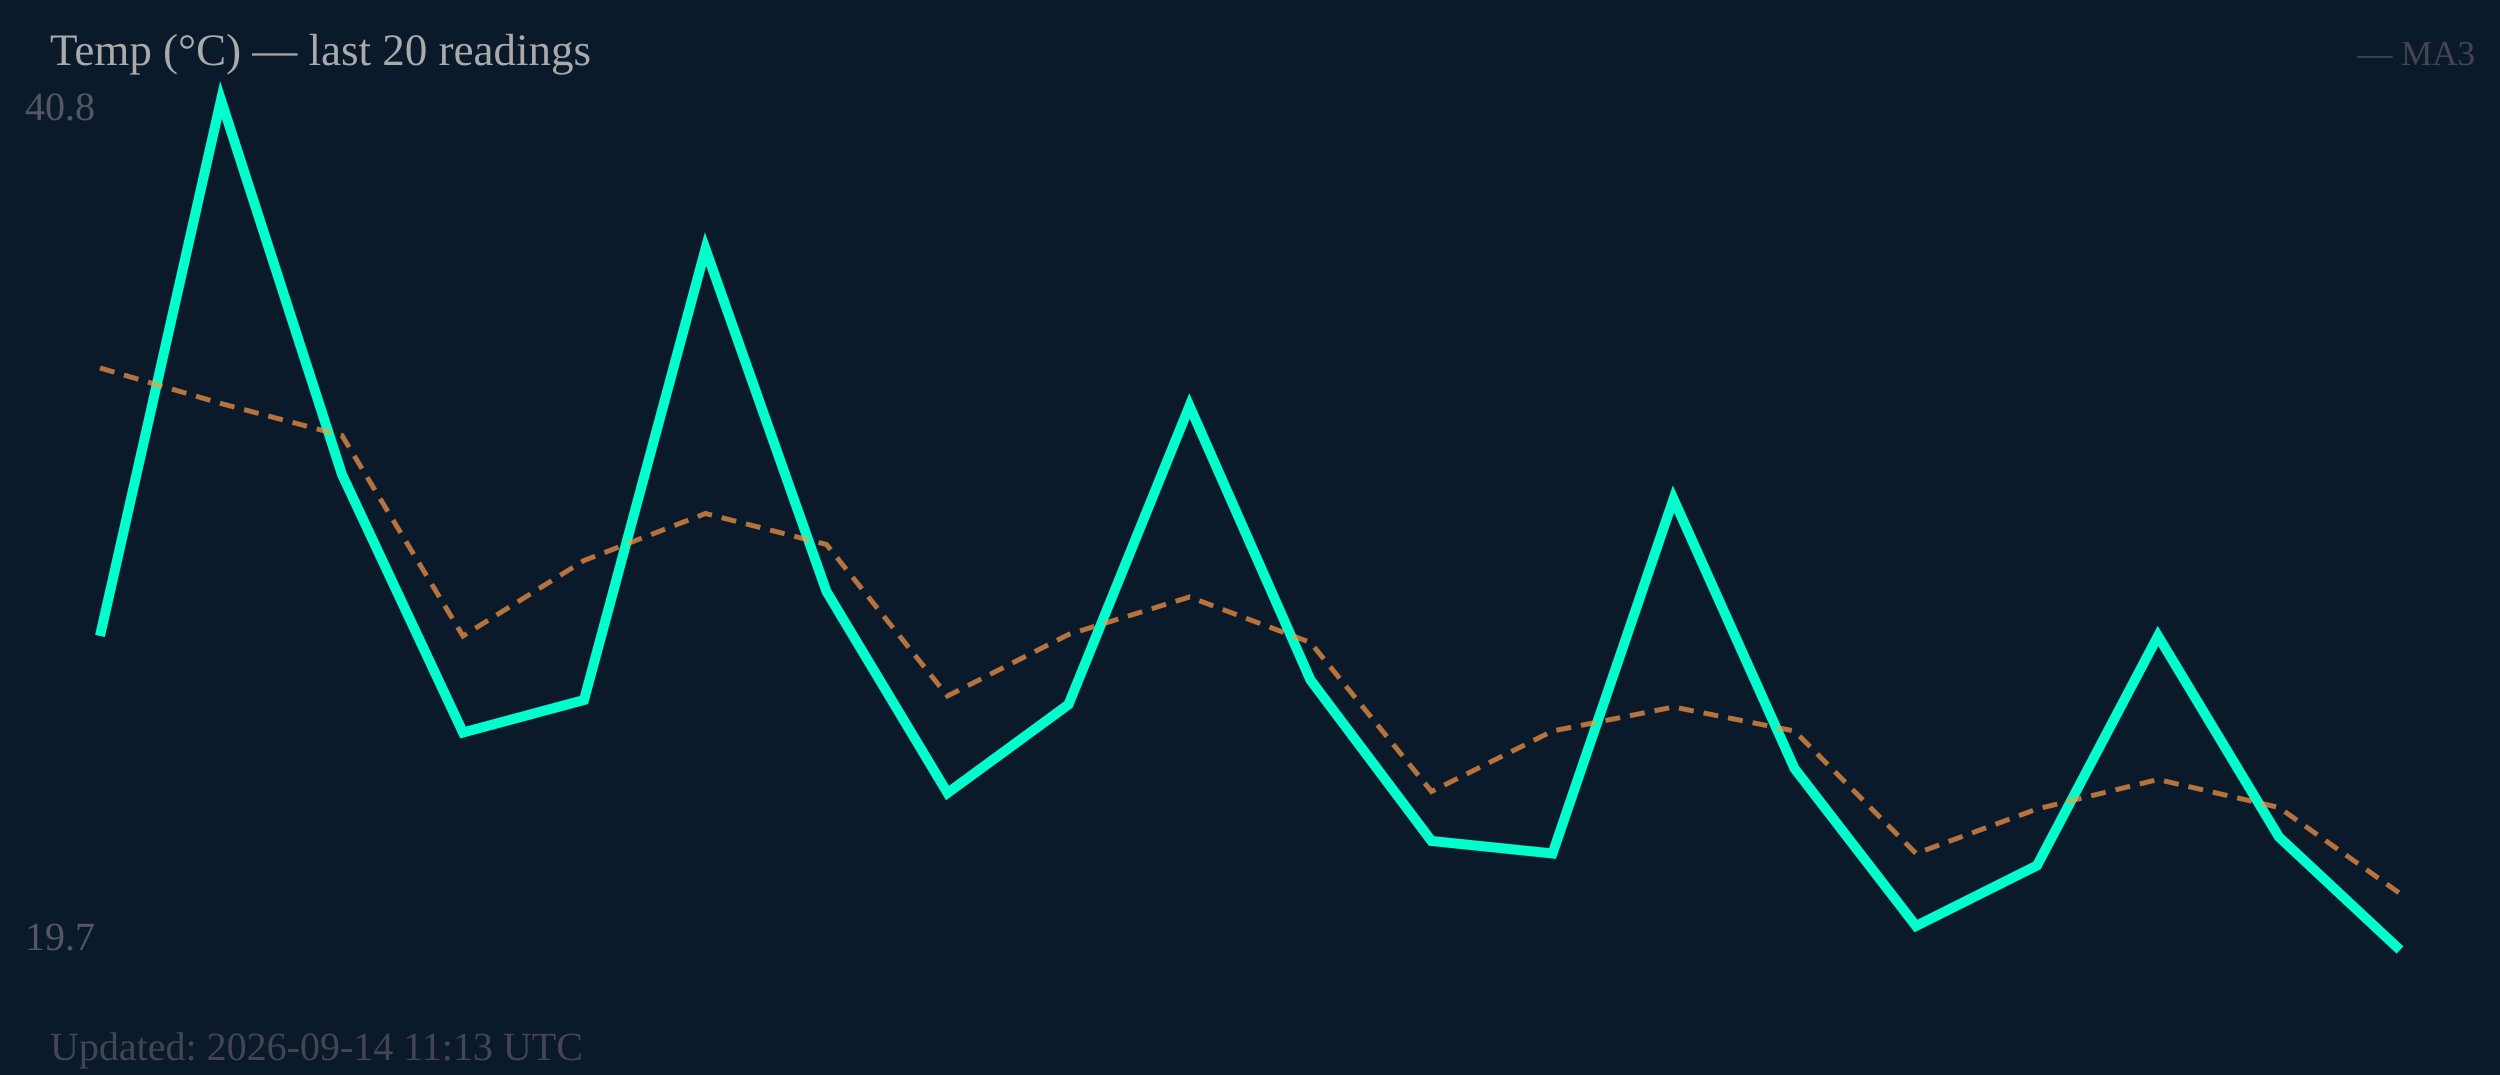
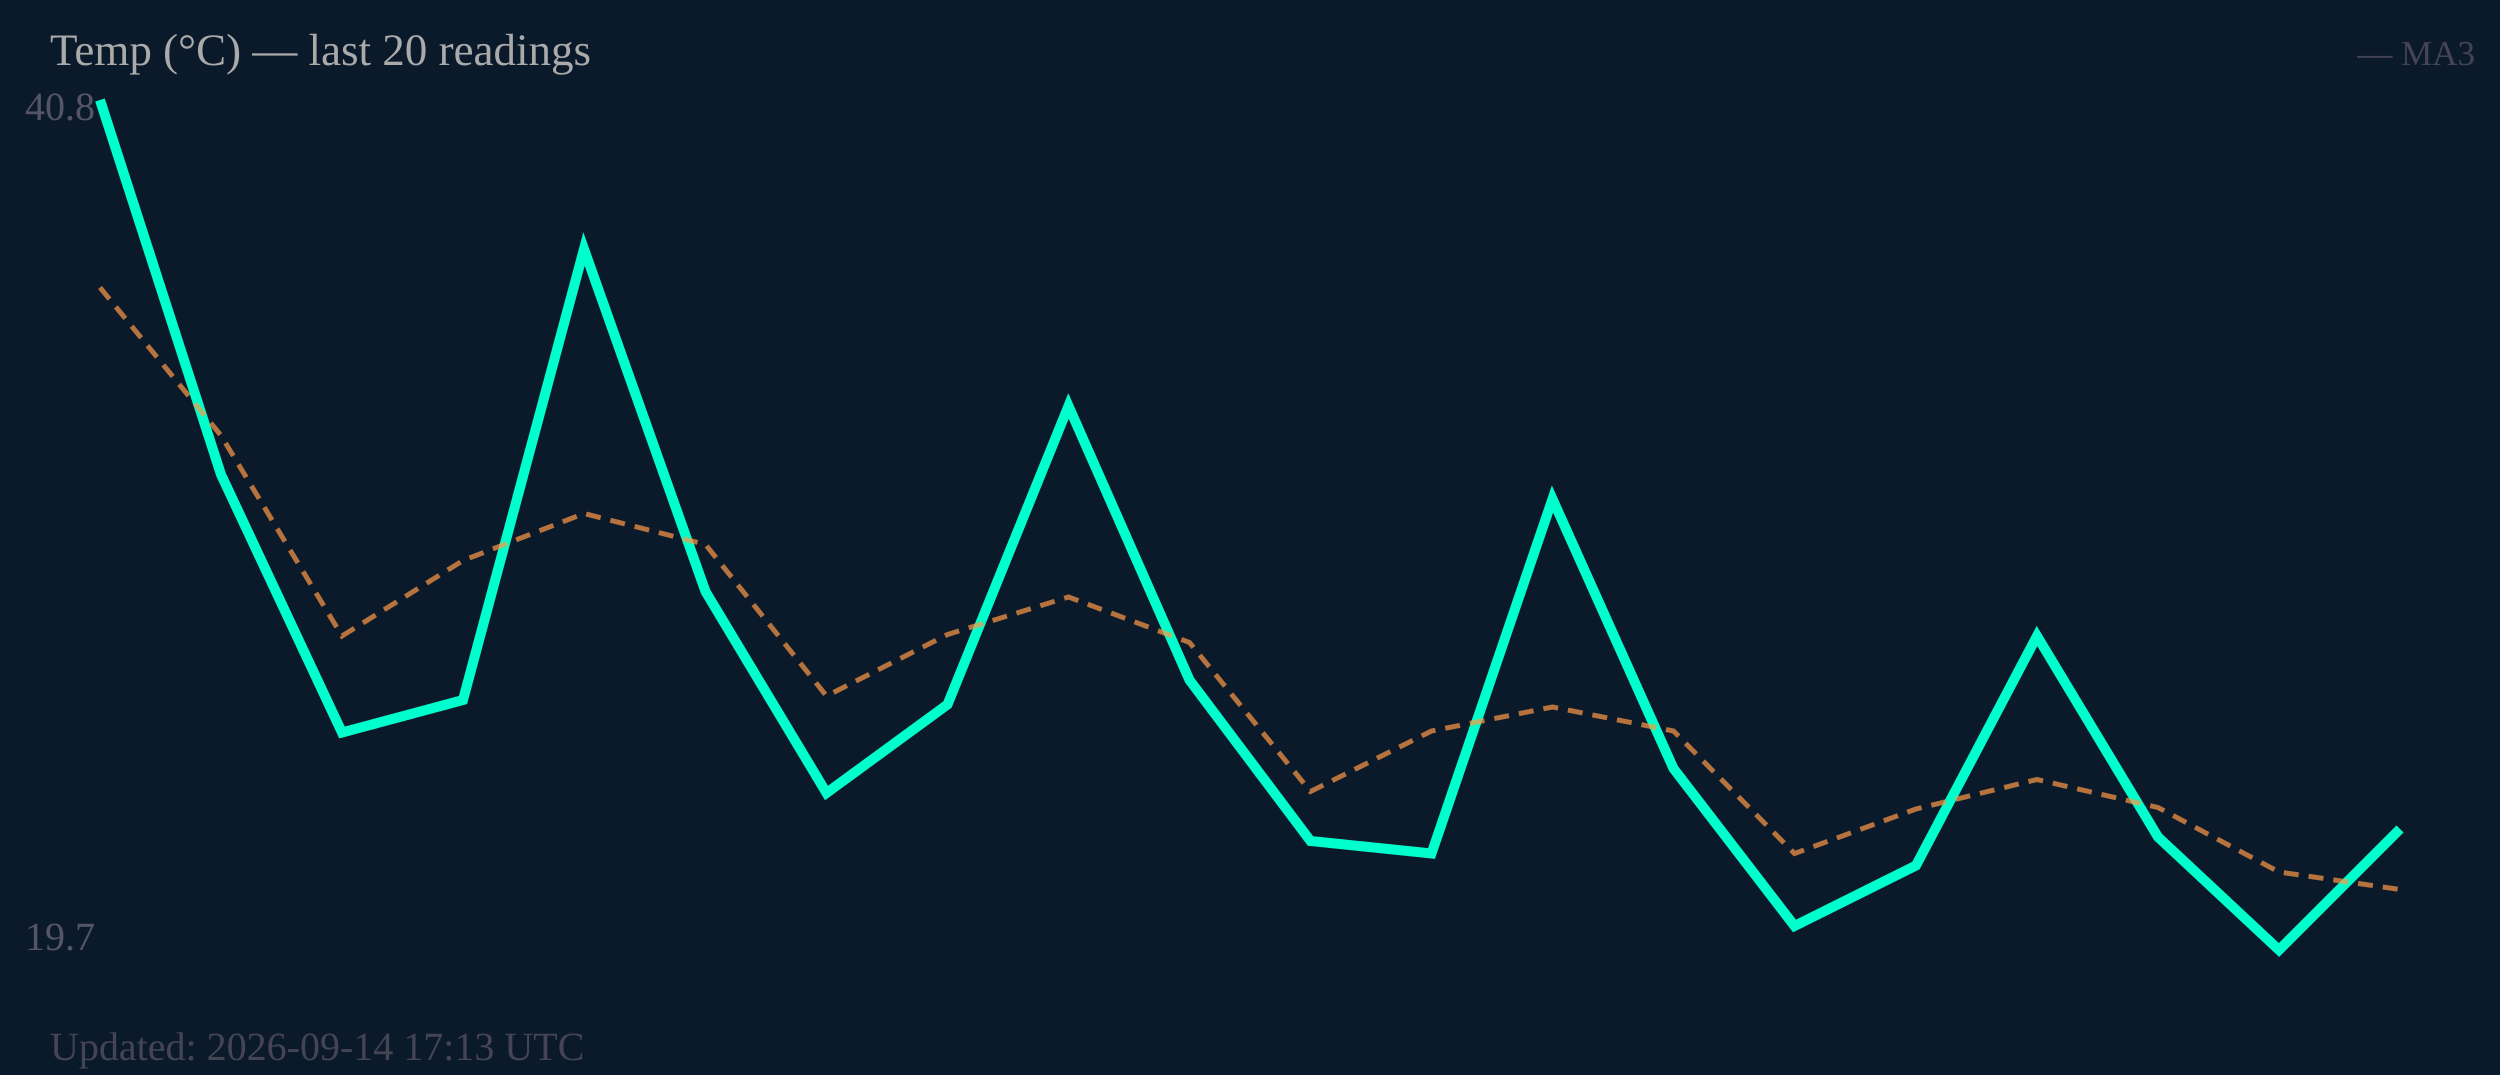
<svg xmlns="http://www.w3.org/2000/svg" width="500" height="215" viewBox="0 0 500 215">
  <rect width="500" height="215" fill="#0b1a2a" />
  <text x="5" y="24" font-size="8" fill="#556">40.8</text>
  <text x="5" y="190" font-size="8" fill="#556">19.7</text>
-   <polyline fill="none" stroke="#00ffcc" stroke-width="2" points="20.0,127.2 44.2,20.0 68.4,94.9 92.6,146.5 116.8,140.0 141.1,49.8 165.3,118.3 189.5,158.6 213.7,140.9 237.9,81.2 262.1,136.0 286.3,168.2 310.5,170.7 334.7,99.8 358.9,153.7 383.2,185.2 407.4,173.1 431.6,127.2 455.8,167.4 480.0,190.0" />
-   <polyline fill="none" stroke="#ff9944" stroke-width="1" stroke-dasharray="3,2" opacity="0.7" points="20.0,73.6 44.2,80.7 68.4,87.1 92.6,127.2 116.8,112.1 141.1,102.7 165.3,108.9 189.5,139.2 213.7,126.9 237.9,119.4 262.1,128.5 286.3,158.3 310.5,146.2 334.7,141.4 358.9,146.2 383.2,170.7 407.4,161.8 431.6,155.9 455.8,161.5 480.0,178.7" />
+   <polyline fill="none" stroke="#00ffcc" stroke-width="2" points="20.0,20.0 44.2,94.9 68.4,146.5 92.6,140.0 116.8,49.8 141.1,118.3 165.3,158.6 189.5,140.9 213.7,81.2 237.9,136.0 262.1,168.2 286.3,170.7 310.5,99.8 334.7,153.7 358.9,185.2 383.2,173.1 407.4,127.2 431.6,167.4 455.8,190.0 480.0,165.8" />
+   <polyline fill="none" stroke="#ff9944" stroke-width="1" stroke-dasharray="3,2" opacity="0.7" points="20.0,57.5 44.2,87.1 68.4,127.2 92.6,112.1 116.8,102.7 141.1,108.9 165.3,139.2 189.5,126.9 213.7,119.4 237.9,128.5 262.1,158.3 286.3,146.2 310.5,141.4 334.7,146.2 358.9,170.7 383.2,161.8 407.4,155.9 431.6,161.5 455.8,174.4 480.0,177.9" />
  <text x="10" y="13" font-size="9" fill="#aaa">Temp (°C) — last 20 readings</text>
  <text x="495" y="13" font-size="7" fill="#445" text-anchor="end">— MA3</text>
-   <text x="10" y="212" font-size="8" fill="#445">Updated: 2026-09-14 11:13 UTC</text>
+   <text x="10" y="212" font-size="8" fill="#445">Updated: 2026-09-14 17:13 UTC</text>
</svg>
